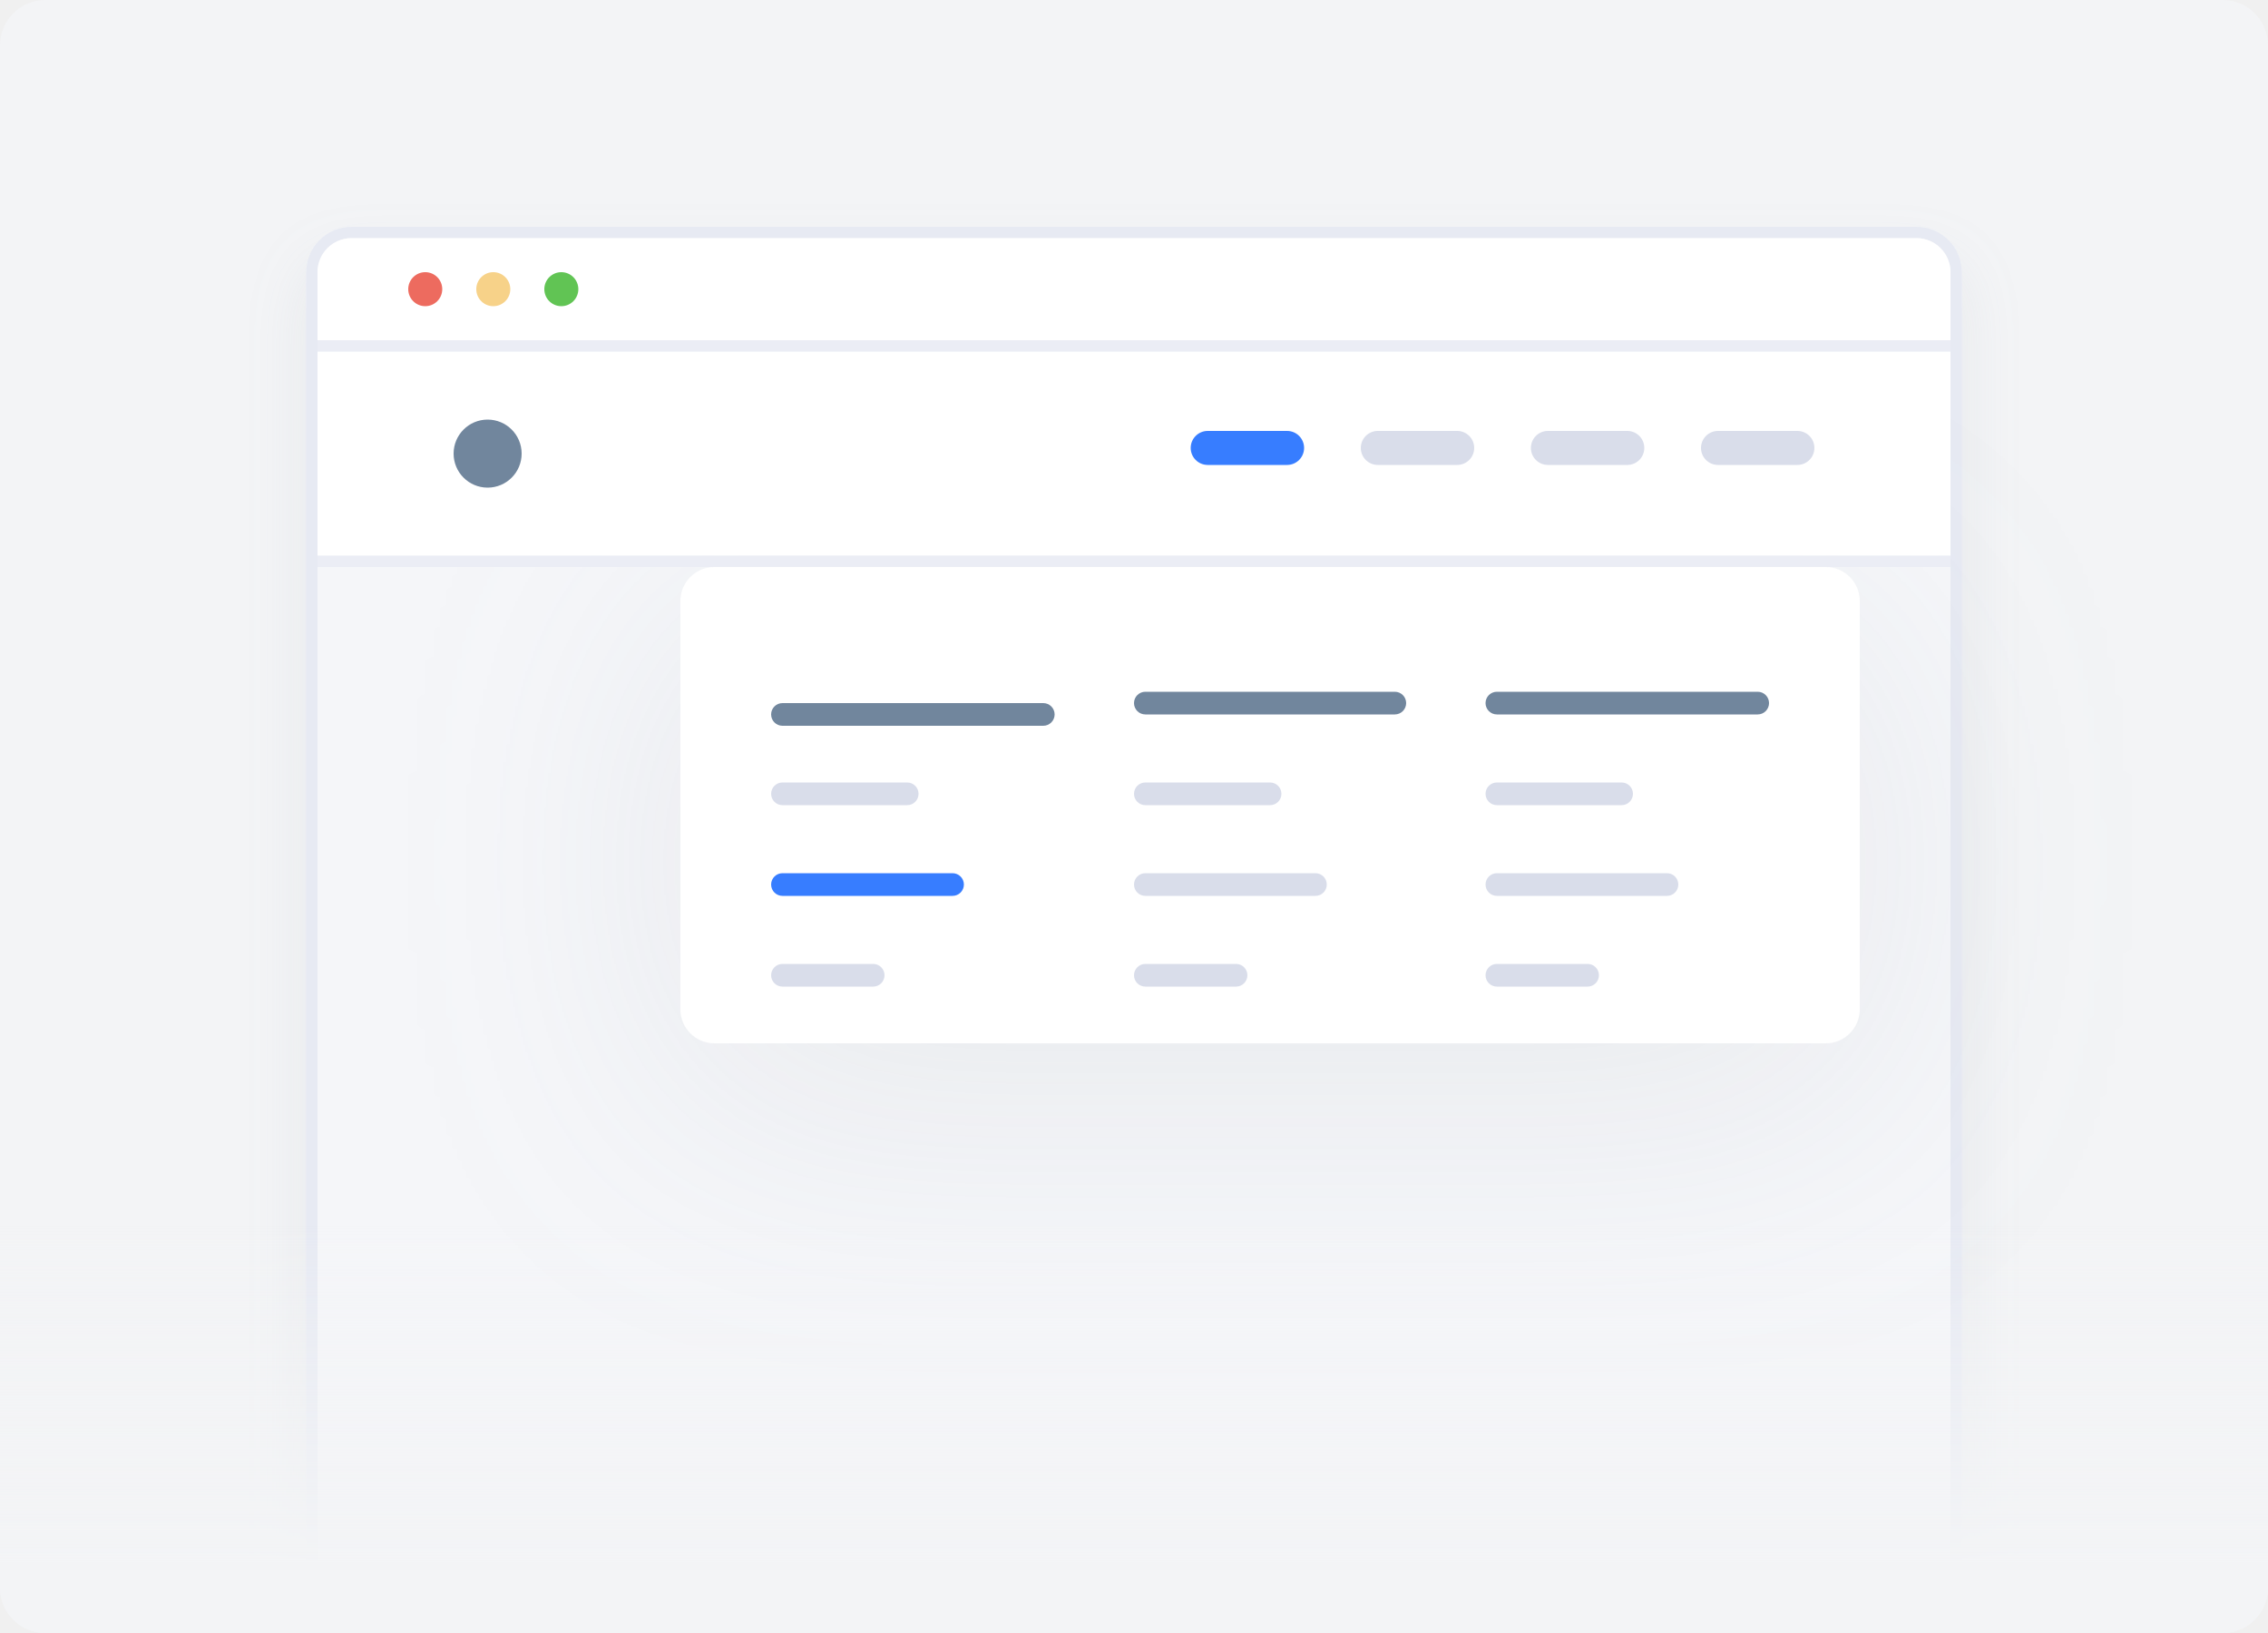
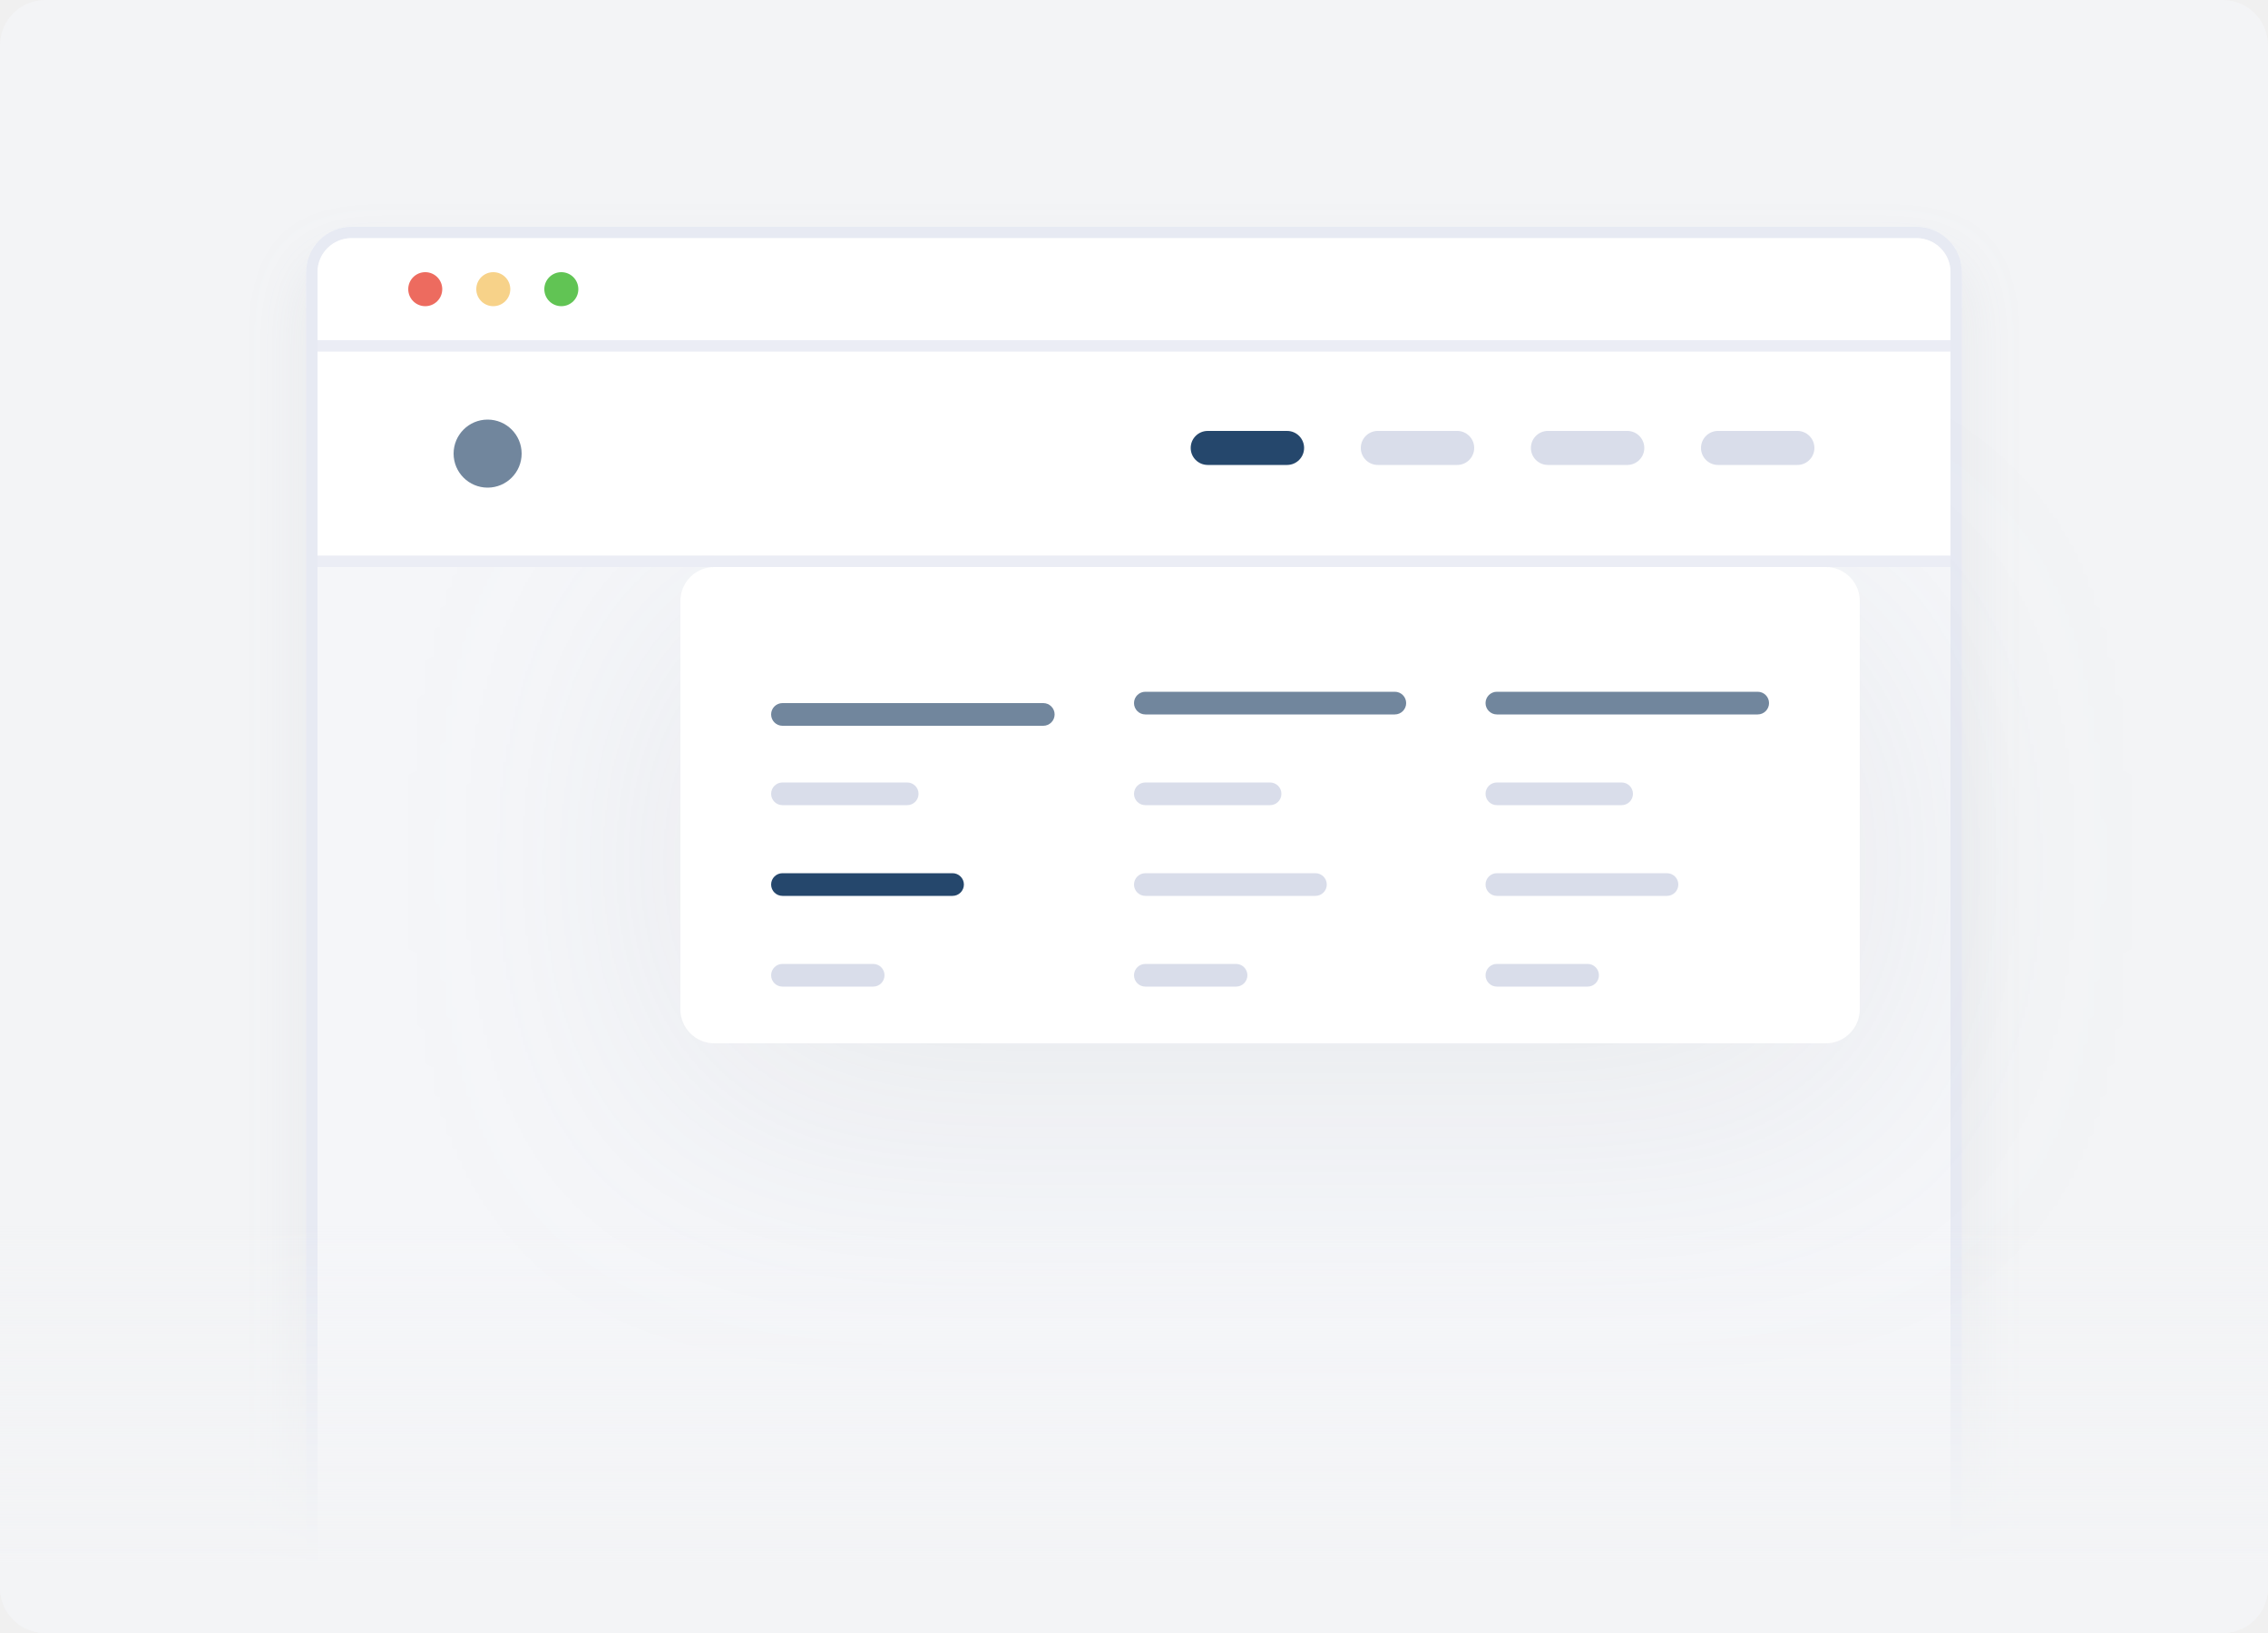
<svg xmlns="http://www.w3.org/2000/svg" width="200" height="144" viewBox="0 0 200 144" fill="none">
  <g clip-path="url(#clip0)">
    <path d="M196 0H4C1.791 0 0 1.791 0 4V140C0 142.209 1.791 144 4 144H196C198.209 144 200 142.209 200 140V4C200 1.791 198.209 0 196 0Z" fill="#F3F4F6" />
    <g filter="url(#filter0_d)">
      <path d="M27 24C27 21.791 28.791 20 31 20H169C171.209 20 173 21.791 173 24V144H27V24Z" fill="#F5F6F9" />
      <path d="M27.5 24C27.5 22.067 29.067 20.5 31 20.5H169C170.933 20.5 172.5 22.067 172.5 24V143.5H27.5V24Z" stroke="#E7EAF3" />
    </g>
    <g filter="url(#filter1_d)">
      <rect x="60" y="50" width="104" height="42" rx="3" fill="white" />
    </g>
    <rect x="68" y="62" width="25" height="2" rx="1" fill="#71869D" />
    <rect x="68" y="69" width="13" height="2" rx="1" fill="#D9DDEA" />
-     <rect x="68" y="77" width="17" height="2" rx="1" fill="#377dff" />
+     <rect x="68" y="77" width="17" height="2" rx="1" fill="#25476C" />
    <rect x="68" y="85" width="10" height="2" rx="1" fill="#D9DDEA" />
    <rect x="100" y="61" width="24" height="2" rx="1" fill="#71869D" />
    <rect x="100" y="69" width="13" height="2" rx="1" fill="#D9DDEA" />
    <rect x="100" y="77" width="17" height="2" rx="1" fill="#D9DDEA" />
    <rect x="100" y="85" width="10" height="2" rx="1" fill="#D9DDEA" />
    <rect x="131" y="61" width="25" height="2" rx="1" fill="#71869D" />
    <rect x="131" y="69" width="13" height="2" rx="1" fill="#D9DDEA" />
    <rect x="131" y="77" width="17" height="2" rx="1" fill="#D9DDEA" />
    <rect x="131" y="85" width="10" height="2" rx="1" fill="#D9DDEA" />
    <path d="M28 24C28 22.343 29.343 21 31 21H169C170.657 21 172 22.343 172 24V30H28V24Z" fill="white" />
    <rect x="28" y="31" width="144" height="18" fill="white" />
    <circle cx="37.5" cy="25.5" r="1.5" fill="#ED6B5F" />
    <circle cx="43.5" cy="25.5" r="1.5" fill="#F7D289" />
    <circle cx="49.5" cy="25.5" r="1.5" fill="#61C454" />
    <rect x="40" y="37" width="6" height="6" rx="3" fill="#71869D" />
    <rect x="120" y="38" width="10" height="3" rx="1.5" fill="#D9DDEA" />
    <rect x="135" y="38" width="10" height="3" rx="1.5" fill="#D9DDEA" />
    <rect x="150" y="38" width="10" height="3" rx="1.5" fill="#D9DDEA" />
-     <rect x="105" y="38" width="10" height="3" rx="1.5" fill="#377dff" />
+     <rect x="105" y="38" width="10" height="3" rx="1.5" fill="#25476C" />
    <rect x="28" y="49" width="144" height="1" fill="#EBEDF5" />
    <rect x="28" y="30" width="144" height="1" fill="#EBEDF5" />
    <path d="M0 104H200V140C200 142.209 198.209 144 196 144H4C1.791 144 0 142.209 0 140V104Z" fill="url(#paint0_linear)" />
  </g>
  <defs>
    <filter id="filter0_d" x="22" y="18" width="156" height="134" filterUnits="userSpaceOnUse" color-interpolation-filters="sRGB">
      <feFlood flood-opacity="0" result="BackgroundImageFix" />
      <feColorMatrix in="SourceAlpha" type="matrix" values="0 0 0 0 0 0 0 0 0 0 0 0 0 0 0 0 0 0 127 0" />
      <feOffset dy="3" />
      <feGaussianBlur stdDeviation="2.5" />
      <feColorMatrix type="matrix" values="0 0 0 0 0.549 0 0 0 0 0.596 0 0 0 0 0.643 0 0 0 0.125 0" />
      <feBlend mode="normal" in2="BackgroundImageFix" result="effect1_dropShadow" />
      <feBlend mode="normal" in="SourceGraphic" in2="effect1_dropShadow" result="shape" />
    </filter>
    <filter id="filter1_d" x="36" y="31" width="152" height="90" filterUnits="userSpaceOnUse" color-interpolation-filters="sRGB">
      <feFlood flood-opacity="0" result="BackgroundImageFix" />
      <feColorMatrix in="SourceAlpha" type="matrix" values="0 0 0 0 0 0 0 0 0 0 0 0 0 0 0 0 0 0 127 0" />
      <feOffset dy="5" />
      <feGaussianBlur stdDeviation="12" />
      <feColorMatrix type="matrix" values="0 0 0 0 0.549 0 0 0 0 0.596 0 0 0 0 0.643 0 0 0 0.125 0" />
      <feBlend mode="normal" in2="BackgroundImageFix" result="effect1_dropShadow" />
      <feBlend mode="normal" in="SourceGraphic" in2="effect1_dropShadow" result="shape" />
    </filter>
    <linearGradient id="paint0_linear" x1="100" y1="154" x2="100" y2="92.5" gradientUnits="userSpaceOnUse">
      <stop offset="0.256" stop-color="#F3F4F6" />
      <stop offset="0.749" stop-color="#F3F4F6" stop-opacity="0" />
    </linearGradient>
    <clipPath id="clip0">
      <rect width="200" height="144" fill="white" />
    </clipPath>
  </defs>
</svg>
